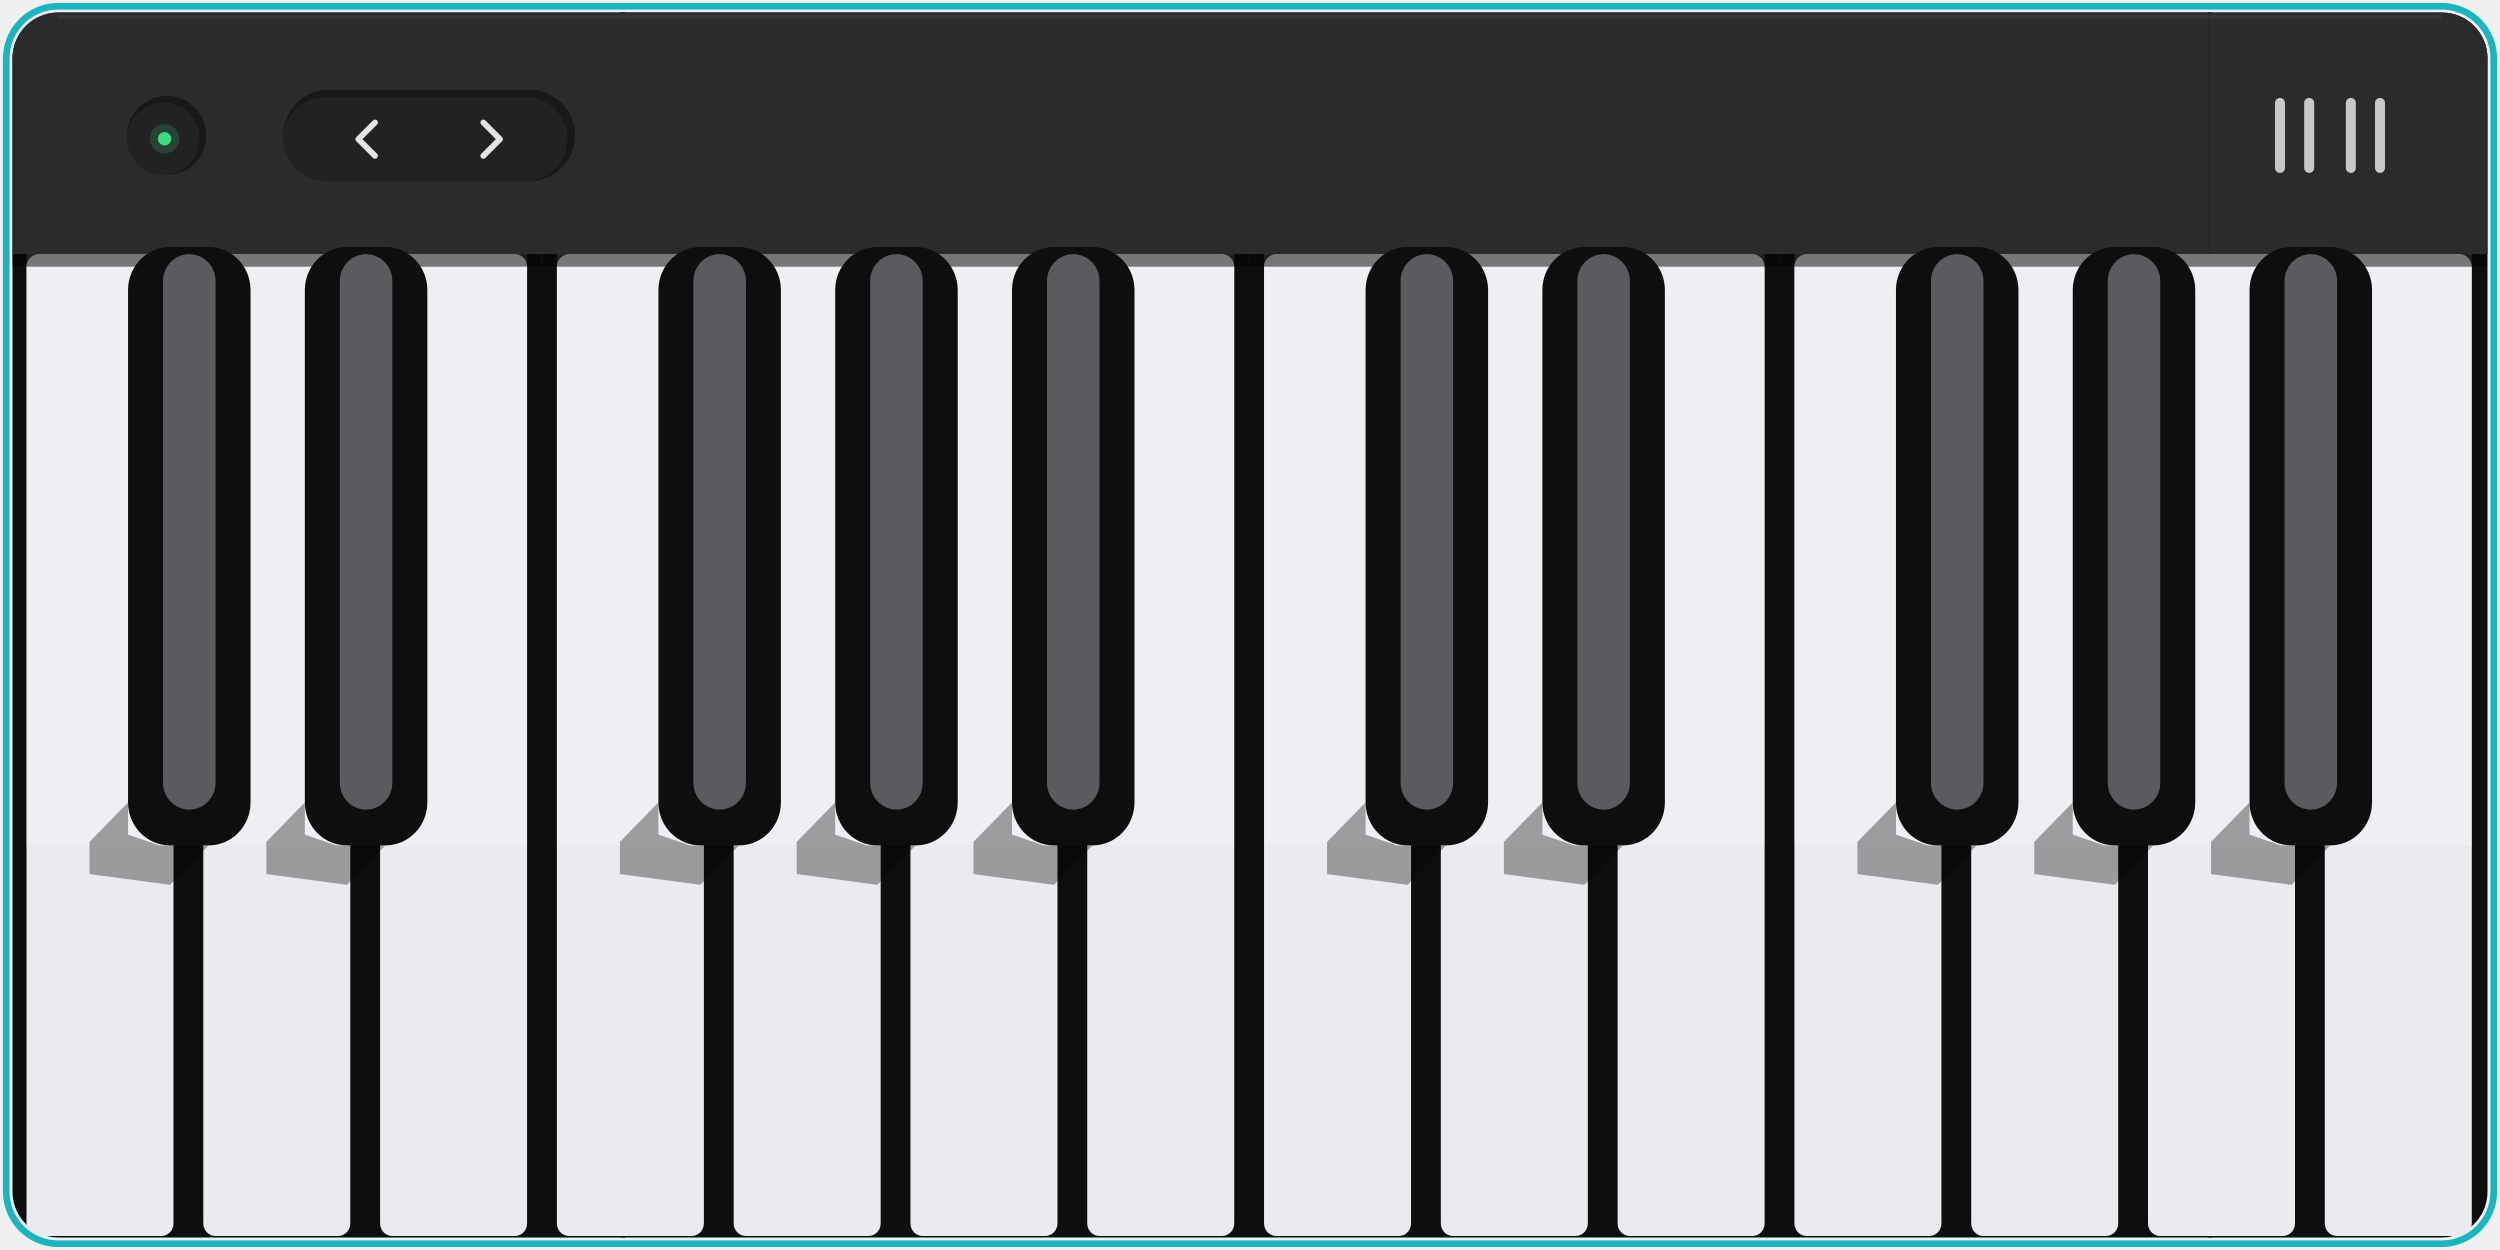
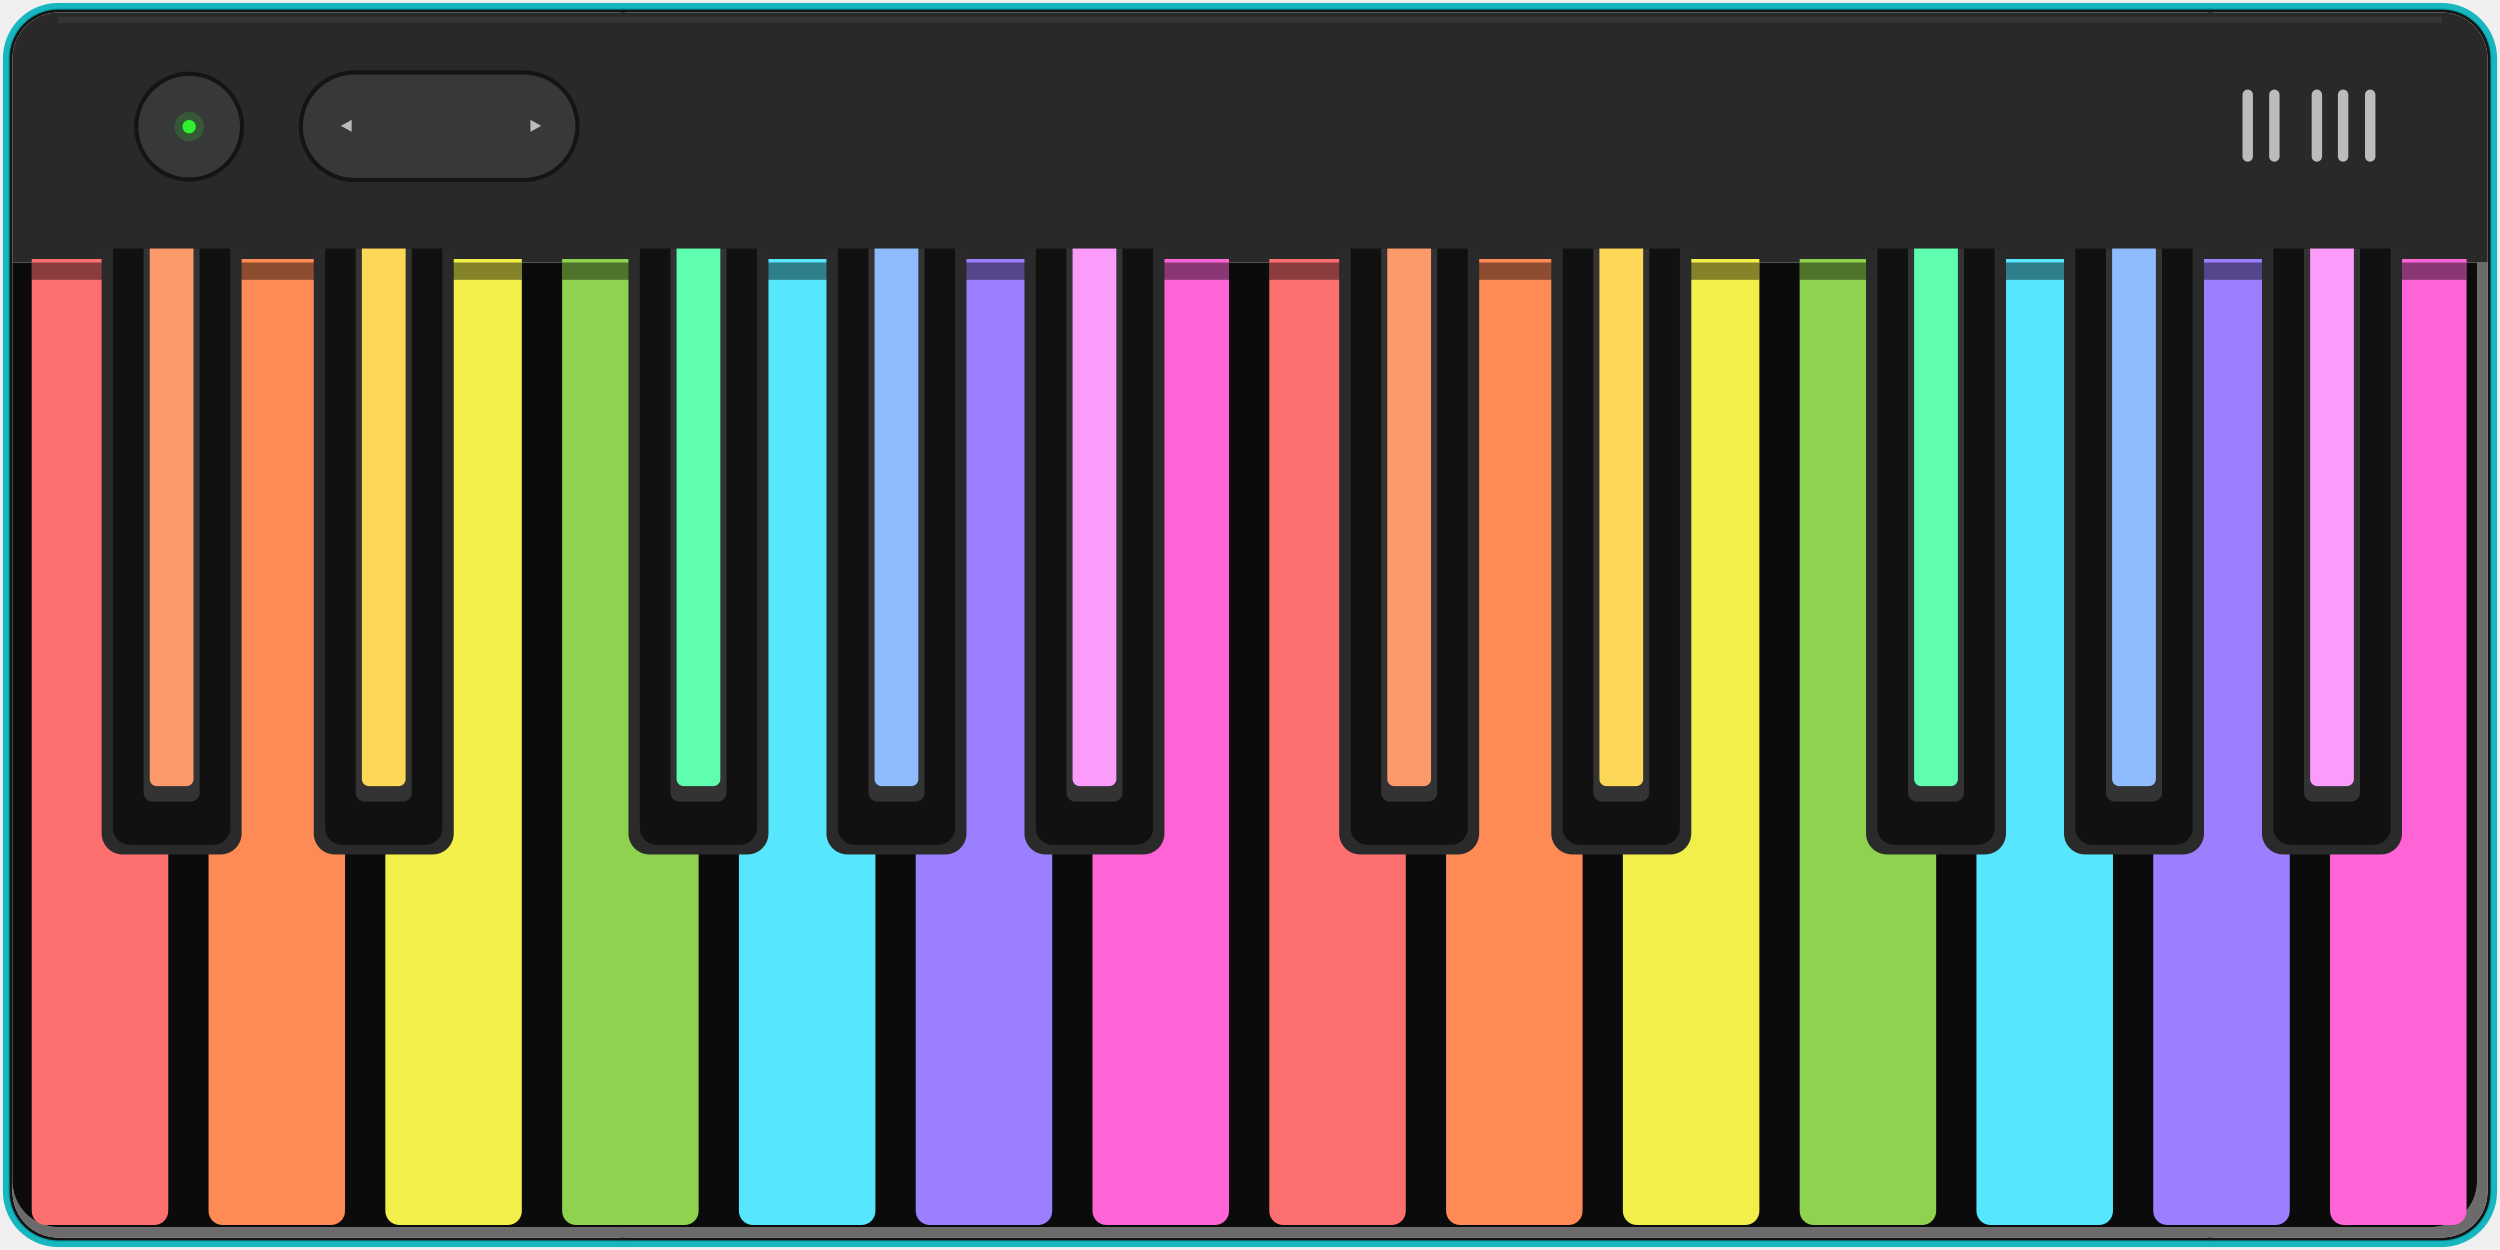
- <svg xmlns="http://www.w3.org/2000/svg" viewBox="0 0 600 300" width="600" height="300" data-grab-family="lumi" data-grab-footprint="6x3" data-grab-active-area="3 61 594.02 235" data-grab-keys="48 24" data-grab-assembled-from="kit">
+ <svg xmlns="http://www.w3.org/2000/svg" viewBox="0 0 600 300" width="600" height="300" data-grab-family="lumi" data-grab-footprint="6x3" data-grab-active-area="3 63 594.02 231.5" data-grab-keys="48 24" data-grab-assembled-from="kit">
  <g id="chassis">
    <g transform="translate(149 0) scale(38.2 1)">
-       <path d="M0 3H10V297H0V3Z" fill="#0e0e0f" />
-       <path d="M0 3H10V61H0V3Z" fill="#2b2b2d" />
-       <path d="M0 4H10" stroke="#363639" stroke-width="1" fill="none" />
+       <path d="M0 2H10V298H0V2ZM0 3H10V297H0V3Z" fill="#151515" fill-rule="evenodd" />
+       <path d="M0 3H10V297H0V3ZM0 3H10V63H0V3ZM0 63H10V294.5H0V63Z" fill="#6b6b6b" fill-rule="evenodd" />
+       <path d="M0 63H10V294.5H0V63Z" fill="#0b0b0b" />
+       <path d="M0 3H10V63H0V3Z" fill="#292929" />
+       <path d="M0 4.75H10" stroke="#353535" stroke-width="1.5" fill="none" />
    </g>
    <g transform="translate(0 0) scale(1 1)">
-       <path d="M14 3H150V297H14A11 11 0 0 1 3 286V14A11 11 0 0 1 14 3Z" fill="#0e0e0f" />
-       <path d="M14 3H150V61H3V14A11 11 0 0 1 14 3Z" fill="#2b2b2d" />
-       <path d="M14 4H150" stroke="#363639" stroke-width="1" fill="none" />
-       <rect x="30.5" y="23" width="19" height="19" rx="9.5" fill="#18181a" />
-       <rect x="30.5" y="24.6" width="17.4" height="17.4" rx="8.7" fill="#222224" />
-       <rect x="68" y="21.5" width="70" height="22" rx="11" fill="#18181a" />
-       <rect x="68" y="23.3" width="68.2" height="20.2" rx="10.1" fill="#222224" />
-       <path d="M90 29.4L86 33.4L90 37.4" fill="none" stroke="#e4e4e6" stroke-width="1.4" stroke-linecap="round" stroke-linejoin="round" />
-       <path d="M116 29.4L120 33.4L116 37.4" fill="none" stroke="#e4e4e6" stroke-width="1.4" stroke-linecap="round" stroke-linejoin="round" />
+       <path d="M14 2H150V298H14A12 12 0 0 1 2 286V14A12 12 0 0 1 14 2ZM14 3H150V297H14A11 11 0 0 1 3 286V14A11 11 0 0 1 14 3Z" fill="#151515" fill-rule="evenodd" />
+       <path d="M14 3H150V297H14A11 11 0 0 1 3 286V14A11 11 0 0 1 14 3ZM14 3H150V63H3V14A11 11 0 0 1 14 3ZM3 63H150V294.5H14A11 11 0 0 1 3 283.5V63Z" fill="#6b6b6b" fill-rule="evenodd" />
+       <path d="M3 63H150V294.5H14A11 11 0 0 1 3 283.5V63Z" fill="#0b0b0b" />
+       <path d="M14 3H150V63H3V14A11 11 0 0 1 14 3Z" fill="#292929" />
+       <path d="M14 4.75H150" stroke="#353535" stroke-width="1.5" fill="none" />
+       <circle cx="45.4" cy="30.4" r="13.2" fill="#141414" />
+       <circle cx="45.4" cy="30.4" r="12.2" fill="#373838" />
      <g id="power-led" opacity="1">
-         <circle cx="39.5" cy="33.3" r="3.52" fill="#3ddc84" fill-opacity="0.18" />
-         <circle cx="39.5" cy="33.3" r="1.6" fill="#3ddc84" />
+         <circle cx="45.4" cy="30.4" r="3.52" fill="#30ef30" fill-opacity="0.18" />
+         <circle cx="45.4" cy="30.4" r="1.6" fill="#30ef30" />
      </g>
+       <rect x="71.7" y="16.9" width="67.4" height="26.8" rx="13.4" fill="#141414" />
+       <rect x="72.7" y="17.9" width="65.4" height="24.8" rx="12.4" fill="#373838" />
+       <path d="M81.8 30.2L84.4 28.77L84.4 31.63Z" fill="#babdbb" />
+       <path d="M129.9 30.2L127.3 28.77L127.3 31.63Z" fill="#babdbb" />
    </g>
    <g transform="translate(530 0) scale(1 1)">
-       <path d="M0 3H56A11 11 0 0 1 67 14V286A11 11 0 0 1 56 297H0V3Z" fill="#0e0e0f" />
-       <path d="M0 3H56A11 11 0 0 1 67 14V61H0V3Z" fill="#2b2b2d" />
-       <path d="M0 4H56" stroke="#363639" stroke-width="1" fill="none" />
-       <rect x="16" y="23.5" width="2.4" height="18" rx="1.2" fill="#e4e4e6" fill-opacity="0.85" />
-       <rect x="23" y="23.5" width="2.4" height="18" rx="1.2" fill="#e4e4e6" fill-opacity="0.85" />
-       <rect x="33" y="23.5" width="2.4" height="18" rx="1.2" fill="#e4e4e6" fill-opacity="0.85" />
-       <rect x="40" y="23.5" width="2.4" height="18" rx="1.2" fill="#e4e4e6" fill-opacity="0.85" />
+       <path d="M0 2H56A12 12 0 0 1 68 14V286A12 12 0 0 1 56 298H0V2ZM0 3H56A11 11 0 0 1 67 14V286A11 11 0 0 1 56 297H0V3Z" fill="#151515" fill-rule="evenodd" />
+       <path d="M0 3H56A11 11 0 0 1 67 14V286A11 11 0 0 1 56 297H0V3ZM0 3H56A11 11 0 0 1 67 14V63H0V3ZM0 63H64.5V283.5A11 11 0 0 1 53.5 294.5H0V63Z" fill="#6b6b6b" fill-rule="evenodd" />
+       <path d="M0 63H64.5V283.5A11 11 0 0 1 53.5 294.5H0V63Z" fill="#0b0b0b" />
+       <path d="M0 3H56A11 11 0 0 1 67 14V63H0V3Z" fill="#292929" />
+       <path d="M0 4.75H56" stroke="#353535" stroke-width="1.5" fill="none" />
+       <rect x="8.2" y="21.5" width="2.5" height="17.3" rx="1.25" fill="#babdbb" />
+       <rect x="14.6" y="21.5" width="2.5" height="17.3" rx="1.25" fill="#babdbb" />
+       <rect x="24.8" y="21.5" width="2.5" height="17.3" rx="1.25" fill="#babdbb" />
+       <rect x="31.1" y="21.5" width="2.5" height="17.3" rx="1.25" fill="#babdbb" />
+       <rect x="37.6" y="21.5" width="2.5" height="17.3" rx="1.25" fill="#babdbb" />
    </g>
  </g>
  <g id="keys">
    <g id="keys-white">
-       <g transform="translate(3 61) scale(0.42 0.43)">
-         <rect id="key-w-0" x="8" y="0" width="84" height="548" rx="7" fill="#e9ebee" />
-         <rect x="8" y="0" width="84" height="330" fill="#ffffff" fill-opacity="0.22" />
-         <rect x="0" y="0" width="100" height="7" fill="#000000" fill-opacity="0.5" />
+       <g transform="translate(3 63) scale(0.42 0.42)">
+         <path d="M11 -2L89 -2L89 542C89 546.42 85.42 550 81 550L19 550C14.58 550 11 546.42 11 542Z" id="key-w-0" fill="#fe6f6f" />
+         <rect x="11" y="0" width="78" height="9.9" fill="#000000" fill-opacity="0.45" />
      </g>
-       <g transform="translate(45.43 61) scale(0.42 0.43)">
-         <rect id="key-w-1" x="8" y="0" width="84" height="548" rx="7" fill="#e9ebee" />
-         <rect x="8" y="0" width="84" height="330" fill="#ffffff" fill-opacity="0.22" />
-         <rect x="0" y="0" width="100" height="7" fill="#000000" fill-opacity="0.5" />
+       <g transform="translate(45.43 63) scale(0.42 0.42)">
+         <path d="M11 -2L89 -2L89 542C89 546.42 85.42 550 81 550L19 550C14.58 550 11 546.42 11 542Z" id="key-w-1" fill="#fe8a55" />
+         <rect x="11" y="0" width="78" height="9.9" fill="#000000" fill-opacity="0.45" />
      </g>
-       <g transform="translate(87.86 61) scale(0.42 0.43)">
-         <rect id="key-w-2" x="8" y="0" width="84" height="548" rx="7" fill="#e9ebee" />
-         <rect x="8" y="0" width="84" height="330" fill="#ffffff" fill-opacity="0.22" />
-         <rect x="0" y="0" width="100" height="7" fill="#000000" fill-opacity="0.5" />
+       <g transform="translate(87.86 63) scale(0.42 0.42)">
+         <path d="M11 -2L89 -2L89 542C89 546.42 85.42 550 81 550L19 550C14.58 550 11 546.42 11 542Z" id="key-w-2" fill="#f2ee4a" />
+         <rect x="11" y="0" width="78" height="9.9" fill="#000000" fill-opacity="0.45" />
      </g>
-       <g transform="translate(130.29 61) scale(0.42 0.43)">
-         <rect id="key-w-3" x="8" y="0" width="84" height="548" rx="7" fill="#e9ebee" />
-         <rect x="8" y="0" width="84" height="330" fill="#ffffff" fill-opacity="0.22" />
-         <rect x="0" y="0" width="100" height="7" fill="#000000" fill-opacity="0.5" />
+       <g transform="translate(130.29 63) scale(0.42 0.42)">
+         <path d="M11 -2L89 -2L89 542C89 546.42 85.42 550 81 550L19 550C14.58 550 11 546.42 11 542Z" id="key-w-3" fill="#8fd24f" />
+         <rect x="11" y="0" width="78" height="9.9" fill="#000000" fill-opacity="0.45" />
      </g>
-       <g transform="translate(172.72 61) scale(0.42 0.43)">
-         <rect id="key-w-4" x="8" y="0" width="84" height="548" rx="7" fill="#e9ebee" />
-         <rect x="8" y="0" width="84" height="330" fill="#ffffff" fill-opacity="0.22" />
-         <rect x="0" y="0" width="100" height="7" fill="#000000" fill-opacity="0.5" />
+       <g transform="translate(172.72 63) scale(0.42 0.42)">
+         <path d="M11 -2L89 -2L89 542C89 546.42 85.42 550 81 550L19 550C14.58 550 11 546.42 11 542Z" id="key-w-4" fill="#56e7fe" />
+         <rect x="11" y="0" width="78" height="9.9" fill="#000000" fill-opacity="0.45" />
      </g>
-       <g transform="translate(215.15 61) scale(0.42 0.43)">
-         <rect id="key-w-5" x="8" y="0" width="84" height="548" rx="7" fill="#e9ebee" />
-         <rect x="8" y="0" width="84" height="330" fill="#ffffff" fill-opacity="0.22" />
-         <rect x="0" y="0" width="100" height="7" fill="#000000" fill-opacity="0.5" />
+       <g transform="translate(215.15 63) scale(0.42 0.42)">
+         <path d="M11 -2L89 -2L89 542C89 546.42 85.42 550 81 550L19 550C14.58 550 11 546.42 11 542Z" id="key-w-5" fill="#9b7ffe" />
+         <rect x="11" y="0" width="78" height="9.9" fill="#000000" fill-opacity="0.45" />
      </g>
-       <g transform="translate(257.58 61) scale(0.42 0.43)">
-         <rect id="key-w-6" x="8" y="0" width="84" height="548" rx="7" fill="#e9ebee" />
-         <rect x="8" y="0" width="84" height="330" fill="#ffffff" fill-opacity="0.22" />
-         <rect x="0" y="0" width="100" height="7" fill="#000000" fill-opacity="0.5" />
+       <g transform="translate(257.58 63) scale(0.42 0.42)">
+         <path d="M11 -2L89 -2L89 542C89 546.42 85.42 550 81 550L19 550C14.58 550 11 546.42 11 542Z" id="key-w-6" fill="#fe64d5" />
+         <rect x="11" y="0" width="78" height="9.9" fill="#000000" fill-opacity="0.45" />
      </g>
-       <g transform="translate(300.01 61) scale(0.42 0.43)">
-         <rect id="key-w-7" x="8" y="0" width="84" height="548" rx="7" fill="#e9ebee" />
-         <rect x="8" y="0" width="84" height="330" fill="#ffffff" fill-opacity="0.22" />
-         <rect x="0" y="0" width="100" height="7" fill="#000000" fill-opacity="0.5" />
+       <g transform="translate(300.01 63) scale(0.42 0.42)">
+         <path d="M11 -2L89 -2L89 542C89 546.42 85.42 550 81 550L19 550C14.58 550 11 546.42 11 542Z" id="key-w-7" fill="#fe6f6f" />
+         <rect x="11" y="0" width="78" height="9.9" fill="#000000" fill-opacity="0.45" />
      </g>
-       <g transform="translate(342.44 61) scale(0.42 0.43)">
-         <rect id="key-w-8" x="8" y="0" width="84" height="548" rx="7" fill="#e9ebee" />
-         <rect x="8" y="0" width="84" height="330" fill="#ffffff" fill-opacity="0.22" />
-         <rect x="0" y="0" width="100" height="7" fill="#000000" fill-opacity="0.5" />
+       <g transform="translate(342.44 63) scale(0.42 0.42)">
+         <path d="M11 -2L89 -2L89 542C89 546.42 85.42 550 81 550L19 550C14.58 550 11 546.42 11 542Z" id="key-w-8" fill="#fe8a55" />
+         <rect x="11" y="0" width="78" height="9.9" fill="#000000" fill-opacity="0.45" />
      </g>
-       <g transform="translate(384.87 61) scale(0.42 0.43)">
-         <rect id="key-w-9" x="8" y="0" width="84" height="548" rx="7" fill="#e9ebee" />
-         <rect x="8" y="0" width="84" height="330" fill="#ffffff" fill-opacity="0.22" />
-         <rect x="0" y="0" width="100" height="7" fill="#000000" fill-opacity="0.5" />
+       <g transform="translate(384.87 63) scale(0.42 0.42)">
+         <path d="M11 -2L89 -2L89 542C89 546.42 85.42 550 81 550L19 550C14.58 550 11 546.42 11 542Z" id="key-w-9" fill="#f2ee4a" />
+         <rect x="11" y="0" width="78" height="9.9" fill="#000000" fill-opacity="0.45" />
      </g>
-       <g transform="translate(427.3 61) scale(0.42 0.43)">
-         <rect id="key-w-10" x="8" y="0" width="84" height="548" rx="7" fill="#e9ebee" />
-         <rect x="8" y="0" width="84" height="330" fill="#ffffff" fill-opacity="0.22" />
-         <rect x="0" y="0" width="100" height="7" fill="#000000" fill-opacity="0.5" />
+       <g transform="translate(427.3 63) scale(0.42 0.42)">
+         <path d="M11 -2L89 -2L89 542C89 546.42 85.42 550 81 550L19 550C14.58 550 11 546.42 11 542Z" id="key-w-10" fill="#8fd24f" />
+         <rect x="11" y="0" width="78" height="9.9" fill="#000000" fill-opacity="0.45" />
      </g>
-       <g transform="translate(469.73 61) scale(0.42 0.43)">
-         <rect id="key-w-11" x="8" y="0" width="84" height="548" rx="7" fill="#e9ebee" />
-         <rect x="8" y="0" width="84" height="330" fill="#ffffff" fill-opacity="0.22" />
-         <rect x="0" y="0" width="100" height="7" fill="#000000" fill-opacity="0.5" />
+       <g transform="translate(469.73 63) scale(0.42 0.42)">
+         <path d="M11 -2L89 -2L89 542C89 546.42 85.42 550 81 550L19 550C14.58 550 11 546.42 11 542Z" id="key-w-11" fill="#56e7fe" />
+         <rect x="11" y="0" width="78" height="9.9" fill="#000000" fill-opacity="0.45" />
      </g>
-       <g transform="translate(512.16 61) scale(0.42 0.43)">
-         <rect id="key-w-12" x="8" y="0" width="84" height="548" rx="7" fill="#e9ebee" />
-         <rect x="8" y="0" width="84" height="330" fill="#ffffff" fill-opacity="0.22" />
-         <rect x="0" y="0" width="100" height="7" fill="#000000" fill-opacity="0.5" />
+       <g transform="translate(512.16 63) scale(0.42 0.42)">
+         <path d="M11 -2L89 -2L89 542C89 546.42 85.42 550 81 550L19 550C14.58 550 11 546.42 11 542Z" id="key-w-12" fill="#9b7ffe" />
+         <rect x="11" y="0" width="78" height="9.9" fill="#000000" fill-opacity="0.45" />
      </g>
-       <g transform="translate(554.59 61) scale(0.42 0.43)">
-         <rect id="key-w-13" x="8" y="0" width="84" height="548" rx="7" fill="#e9ebee" />
-         <rect x="8" y="0" width="84" height="330" fill="#ffffff" fill-opacity="0.22" />
-         <rect x="0" y="0" width="100" height="7" fill="#000000" fill-opacity="0.5" />
+       <g transform="translate(554.59 63) scale(0.42 0.42)">
+         <path d="M11 -2L89 -2L89 542C89 546.42 85.42 550 81 550L19 550C14.58 550 11 546.42 11 542Z" id="key-w-13" fill="#fe64d5" />
+         <rect x="11" y="0" width="78" height="9.9" fill="#000000" fill-opacity="0.45" />
      </g>
    </g>
    <g id="keys-black">
-       <g transform="translate(45.43 61) scale(0.42 0.43)">
-         <path d="M-35 306L-35 324L-17 330L11 330L-11 352L-57 346L-57 328Z" fill="#000000" fill-opacity="0.34" />
-         <rect x="-35" y="-4" width="70" height="334" rx="24" fill="#0e0e0f" />
-         <rect id="key-b-0" x="-15" y="0" width="30" height="310" rx="15" fill="#15161b" />
-         <rect x="-15" y="0" width="30" height="310" rx="15" fill="#ffffff" fill-opacity="0.3" />
+       <g transform="translate(41.19 63) scale(0.42 0.42)">
+         <path d="M-40 -8L40 -8L40 326.25C40 332.88 34.63 338.25 28 338.25L-28 338.25C-34.63 338.25 -40 332.88 -40 326.25Z" fill="#2a2a2a" />
+         <path d="M-33.5 -8L33.5 -8L33.5 323.15C33.5 328.45 29.2 332.75 23.9 332.75L-23.9 332.75C-29.2 332.75 -33.5 328.45 -33.5 323.15Z" fill="#111111" />
+         <path d="M-16 -8L16 -8L16 303C16 305.76 13.76 308 11 308L-11 308C-13.76 308 -16 305.76 -16 303Z" fill="#333333" />
+         <path d="M-12.5 -8L12.5 -8L12.5 295.2C12.5 297.41 10.71 299.2 8.5 299.2L-8.5 299.2C-10.71 299.2 -12.5 297.41 -12.5 295.2Z" id="key-b-0" fill="#fc9a6c" />
      </g>
-       <g transform="translate(87.86 61) scale(0.42 0.43)">
-         <path d="M-35 306L-35 324L-17 330L11 330L-11 352L-57 346L-57 328Z" fill="#000000" fill-opacity="0.34" />
-         <rect x="-35" y="-4" width="70" height="334" rx="24" fill="#0e0e0f" />
-         <rect id="key-b-1" x="-15" y="0" width="30" height="310" rx="15" fill="#15161b" />
-         <rect x="-15" y="0" width="30" height="310" rx="15" fill="#ffffff" fill-opacity="0.3" />
+       <g transform="translate(92.1 63) scale(0.42 0.42)">
+         <path d="M-40 -8L40 -8L40 326.25C40 332.88 34.63 338.25 28 338.25L-28 338.25C-34.63 338.25 -40 332.88 -40 326.25Z" fill="#2a2a2a" />
+         <path d="M-33.5 -8L33.5 -8L33.5 323.15C33.5 328.45 29.2 332.75 23.9 332.75L-23.9 332.75C-29.2 332.75 -33.5 328.45 -33.5 323.15Z" fill="#111111" />
+         <path d="M-16 -8L16 -8L16 303C16 305.76 13.76 308 11 308L-11 308C-13.76 308 -16 305.76 -16 303Z" fill="#333333" />
+         <path d="M-12.5 -8L12.5 -8L12.5 295.2C12.5 297.41 10.71 299.2 8.5 299.2L-8.5 299.2C-10.71 299.2 -12.5 297.41 -12.5 295.2Z" id="key-b-1" fill="#fcd856" />
      </g>
-       <g transform="translate(172.72 61) scale(0.42 0.43)">
-         <path d="M-35 306L-35 324L-17 330L11 330L-11 352L-57 346L-57 328Z" fill="#000000" fill-opacity="0.34" />
-         <rect x="-35" y="-4" width="70" height="334" rx="24" fill="#0e0e0f" />
-         <rect id="key-b-2" x="-15" y="0" width="30" height="310" rx="15" fill="#15161b" />
-         <rect x="-15" y="0" width="30" height="310" rx="15" fill="#ffffff" fill-opacity="0.3" />
+       <g transform="translate(167.63 63) scale(0.42 0.42)">
+         <path d="M-40 -8L40 -8L40 326.25C40 332.88 34.63 338.25 28 338.25L-28 338.25C-34.63 338.25 -40 332.88 -40 326.25Z" fill="#2a2a2a" />
+         <path d="M-33.5 -8L33.5 -8L33.5 323.15C33.5 328.45 29.2 332.75 23.9 332.75L-23.9 332.75C-29.2 332.75 -33.5 328.45 -33.5 323.15Z" fill="#111111" />
+         <path d="M-16 -8L16 -8L16 303C16 305.76 13.76 308 11 308L-11 308C-13.76 308 -16 305.76 -16 303Z" fill="#333333" />
+         <path d="M-12.5 -8L12.5 -8L12.5 295.2C12.5 297.41 10.71 299.2 8.5 299.2L-8.5 299.2C-10.71 299.2 -12.5 297.41 -12.5 295.2Z" id="key-b-2" fill="#5efdb0" />
      </g>
-       <g transform="translate(215.15 61) scale(0.42 0.43)">
-         <path d="M-35 306L-35 324L-17 330L11 330L-11 352L-57 346L-57 328Z" fill="#000000" fill-opacity="0.34" />
-         <rect x="-35" y="-4" width="70" height="334" rx="24" fill="#0e0e0f" />
-         <rect id="key-b-3" x="-15" y="0" width="30" height="310" rx="15" fill="#15161b" />
-         <rect x="-15" y="0" width="30" height="310" rx="15" fill="#ffffff" fill-opacity="0.3" />
+       <g transform="translate(215.15 63) scale(0.42 0.42)">
+         <path d="M-40 -8L40 -8L40 326.25C40 332.88 34.63 338.25 28 338.25L-28 338.25C-34.63 338.25 -40 332.88 -40 326.25Z" fill="#2a2a2a" />
+         <path d="M-33.5 -8L33.5 -8L33.5 323.15C33.5 328.45 29.2 332.75 23.9 332.75L-23.9 332.75C-29.2 332.75 -33.5 328.45 -33.5 323.15Z" fill="#111111" />
+         <path d="M-16 -8L16 -8L16 303C16 305.76 13.76 308 11 308L-11 308C-13.76 308 -16 305.76 -16 303Z" fill="#333333" />
+         <path d="M-12.5 -8L12.5 -8L12.5 295.2C12.5 297.41 10.71 299.2 8.5 299.2L-8.5 299.2C-10.71 299.2 -12.5 297.41 -12.5 295.2Z" id="key-b-3" fill="#8fbcfe" />
      </g>
-       <g transform="translate(257.58 61) scale(0.42 0.43)">
-         <path d="M-35 306L-35 324L-17 330L11 330L-11 352L-57 346L-57 328Z" fill="#000000" fill-opacity="0.34" />
-         <rect x="-35" y="-4" width="70" height="334" rx="24" fill="#0e0e0f" />
-         <rect id="key-b-4" x="-15" y="0" width="30" height="310" rx="15" fill="#15161b" />
-         <rect x="-15" y="0" width="30" height="310" rx="15" fill="#ffffff" fill-opacity="0.3" />
+       <g transform="translate(262.67 63) scale(0.42 0.42)">
+         <path d="M-40 -8L40 -8L40 326.25C40 332.88 34.63 338.25 28 338.25L-28 338.25C-34.63 338.25 -40 332.88 -40 326.25Z" fill="#2a2a2a" />
+         <path d="M-33.5 -8L33.5 -8L33.5 323.15C33.5 328.45 29.2 332.75 23.9 332.75L-23.9 332.75C-29.2 332.75 -33.5 328.45 -33.5 323.15Z" fill="#111111" />
+         <path d="M-16 -8L16 -8L16 303C16 305.76 13.76 308 11 308L-11 308C-13.76 308 -16 305.76 -16 303Z" fill="#333333" />
+         <path d="M-12.5 -8L12.5 -8L12.5 295.2C12.5 297.41 10.71 299.2 8.5 299.2L-8.5 299.2C-10.71 299.2 -12.5 297.41 -12.5 295.2Z" id="key-b-4" fill="#fb9cfb" />
      </g>
-       <g transform="translate(342.44 61) scale(0.42 0.43)">
-         <path d="M-35 306L-35 324L-17 330L11 330L-11 352L-57 346L-57 328Z" fill="#000000" fill-opacity="0.34" />
-         <rect x="-35" y="-4" width="70" height="334" rx="24" fill="#0e0e0f" />
-         <rect id="key-b-5" x="-15" y="0" width="30" height="310" rx="15" fill="#15161b" />
-         <rect x="-15" y="0" width="30" height="310" rx="15" fill="#ffffff" fill-opacity="0.3" />
+       <g transform="translate(338.2 63) scale(0.42 0.42)">
+         <path d="M-40 -8L40 -8L40 326.25C40 332.88 34.63 338.25 28 338.25L-28 338.25C-34.63 338.25 -40 332.88 -40 326.25Z" fill="#2a2a2a" />
+         <path d="M-33.5 -8L33.5 -8L33.5 323.15C33.5 328.45 29.2 332.75 23.9 332.75L-23.9 332.75C-29.2 332.75 -33.5 328.45 -33.5 323.15Z" fill="#111111" />
+         <path d="M-16 -8L16 -8L16 303C16 305.76 13.76 308 11 308L-11 308C-13.76 308 -16 305.76 -16 303Z" fill="#333333" />
+         <path d="M-12.5 -8L12.5 -8L12.5 295.2C12.5 297.41 10.71 299.2 8.5 299.2L-8.5 299.2C-10.71 299.2 -12.5 297.41 -12.5 295.2Z" id="key-b-5" fill="#fc9a6c" />
      </g>
-       <g transform="translate(384.87 61) scale(0.42 0.43)">
-         <path d="M-35 306L-35 324L-17 330L11 330L-11 352L-57 346L-57 328Z" fill="#000000" fill-opacity="0.34" />
-         <rect x="-35" y="-4" width="70" height="334" rx="24" fill="#0e0e0f" />
-         <rect id="key-b-6" x="-15" y="0" width="30" height="310" rx="15" fill="#15161b" />
-         <rect x="-15" y="0" width="30" height="310" rx="15" fill="#ffffff" fill-opacity="0.3" />
+       <g transform="translate(389.11 63) scale(0.42 0.42)">
+         <path d="M-40 -8L40 -8L40 326.25C40 332.88 34.63 338.25 28 338.25L-28 338.25C-34.63 338.25 -40 332.88 -40 326.25Z" fill="#2a2a2a" />
+         <path d="M-33.5 -8L33.5 -8L33.5 323.15C33.5 328.45 29.2 332.75 23.9 332.75L-23.9 332.75C-29.2 332.75 -33.5 328.45 -33.5 323.15Z" fill="#111111" />
+         <path d="M-16 -8L16 -8L16 303C16 305.76 13.76 308 11 308L-11 308C-13.76 308 -16 305.76 -16 303Z" fill="#333333" />
+         <path d="M-12.5 -8L12.5 -8L12.5 295.2C12.5 297.41 10.71 299.2 8.5 299.2L-8.5 299.2C-10.71 299.2 -12.5 297.41 -12.5 295.2Z" id="key-b-6" fill="#fcd856" />
      </g>
-       <g transform="translate(469.73 61) scale(0.42 0.43)">
-         <path d="M-35 306L-35 324L-17 330L11 330L-11 352L-57 346L-57 328Z" fill="#000000" fill-opacity="0.34" />
-         <rect x="-35" y="-4" width="70" height="334" rx="24" fill="#0e0e0f" />
-         <rect id="key-b-7" x="-15" y="0" width="30" height="310" rx="15" fill="#15161b" />
-         <rect x="-15" y="0" width="30" height="310" rx="15" fill="#ffffff" fill-opacity="0.3" />
+       <g transform="translate(464.64 63) scale(0.42 0.42)">
+         <path d="M-40 -8L40 -8L40 326.25C40 332.88 34.63 338.25 28 338.25L-28 338.25C-34.63 338.25 -40 332.88 -40 326.25Z" fill="#2a2a2a" />
+         <path d="M-33.5 -8L33.5 -8L33.5 323.15C33.5 328.45 29.2 332.75 23.9 332.75L-23.9 332.75C-29.2 332.75 -33.5 328.45 -33.5 323.15Z" fill="#111111" />
+         <path d="M-16 -8L16 -8L16 303C16 305.76 13.76 308 11 308L-11 308C-13.76 308 -16 305.76 -16 303Z" fill="#333333" />
+         <path d="M-12.5 -8L12.5 -8L12.5 295.2C12.5 297.41 10.71 299.2 8.5 299.2L-8.5 299.2C-10.71 299.2 -12.5 297.41 -12.5 295.2Z" id="key-b-7" fill="#5efdb0" />
      </g>
-       <g transform="translate(512.16 61) scale(0.42 0.43)">
-         <path d="M-35 306L-35 324L-17 330L11 330L-11 352L-57 346L-57 328Z" fill="#000000" fill-opacity="0.34" />
-         <rect x="-35" y="-4" width="70" height="334" rx="24" fill="#0e0e0f" />
-         <rect id="key-b-8" x="-15" y="0" width="30" height="310" rx="15" fill="#15161b" />
-         <rect x="-15" y="0" width="30" height="310" rx="15" fill="#ffffff" fill-opacity="0.3" />
+       <g transform="translate(512.16 63) scale(0.42 0.42)">
+         <path d="M-40 -8L40 -8L40 326.25C40 332.88 34.63 338.25 28 338.25L-28 338.25C-34.63 338.25 -40 332.88 -40 326.25Z" fill="#2a2a2a" />
+         <path d="M-33.5 -8L33.5 -8L33.5 323.15C33.5 328.45 29.2 332.75 23.9 332.75L-23.9 332.75C-29.2 332.75 -33.5 328.45 -33.5 323.15Z" fill="#111111" />
+         <path d="M-16 -8L16 -8L16 303C16 305.76 13.76 308 11 308L-11 308C-13.76 308 -16 305.76 -16 303Z" fill="#333333" />
+         <path d="M-12.5 -8L12.5 -8L12.5 295.2C12.5 297.41 10.71 299.2 8.5 299.2L-8.5 299.2C-10.71 299.2 -12.5 297.41 -12.5 295.2Z" id="key-b-8" fill="#8fbcfe" />
      </g>
-       <g transform="translate(554.59 61) scale(0.42 0.43)">
-         <path d="M-35 306L-35 324L-17 330L11 330L-11 352L-57 346L-57 328Z" fill="#000000" fill-opacity="0.34" />
-         <rect x="-35" y="-4" width="70" height="334" rx="24" fill="#0e0e0f" />
-         <rect id="key-b-9" x="-15" y="0" width="30" height="310" rx="15" fill="#15161b" />
-         <rect x="-15" y="0" width="30" height="310" rx="15" fill="#ffffff" fill-opacity="0.3" />
+       <g transform="translate(559.68 63) scale(0.42 0.42)">
+         <path d="M-40 -8L40 -8L40 326.25C40 332.88 34.63 338.25 28 338.25L-28 338.25C-34.63 338.25 -40 332.88 -40 326.25Z" fill="#2a2a2a" />
+         <path d="M-33.5 -8L33.5 -8L33.5 323.15C33.5 328.45 29.2 332.75 23.9 332.75L-23.9 332.75C-29.2 332.75 -33.5 328.45 -33.5 323.15Z" fill="#111111" />
+         <path d="M-16 -8L16 -8L16 303C16 305.76 13.76 308 11 308L-11 308C-13.76 308 -16 305.76 -16 303Z" fill="#333333" />
+         <path d="M-12.5 -8L12.5 -8L12.5 295.2C12.5 297.41 10.71 299.2 8.5 299.2L-8.5 299.2C-10.71 299.2 -12.5 297.41 -12.5 295.2Z" id="key-b-9" fill="#fb9cfb" />
      </g>
    </g>
  </g>
  <g id="diffuser" />
  <rect id="selection-frame" x="1.5" y="1.5" width="597" height="297" rx="12.5" fill="none" stroke="#00B0BB" stroke-width="1.6" stroke-opacity="0.9" />
  <g id="live-overlay" />
</svg>
